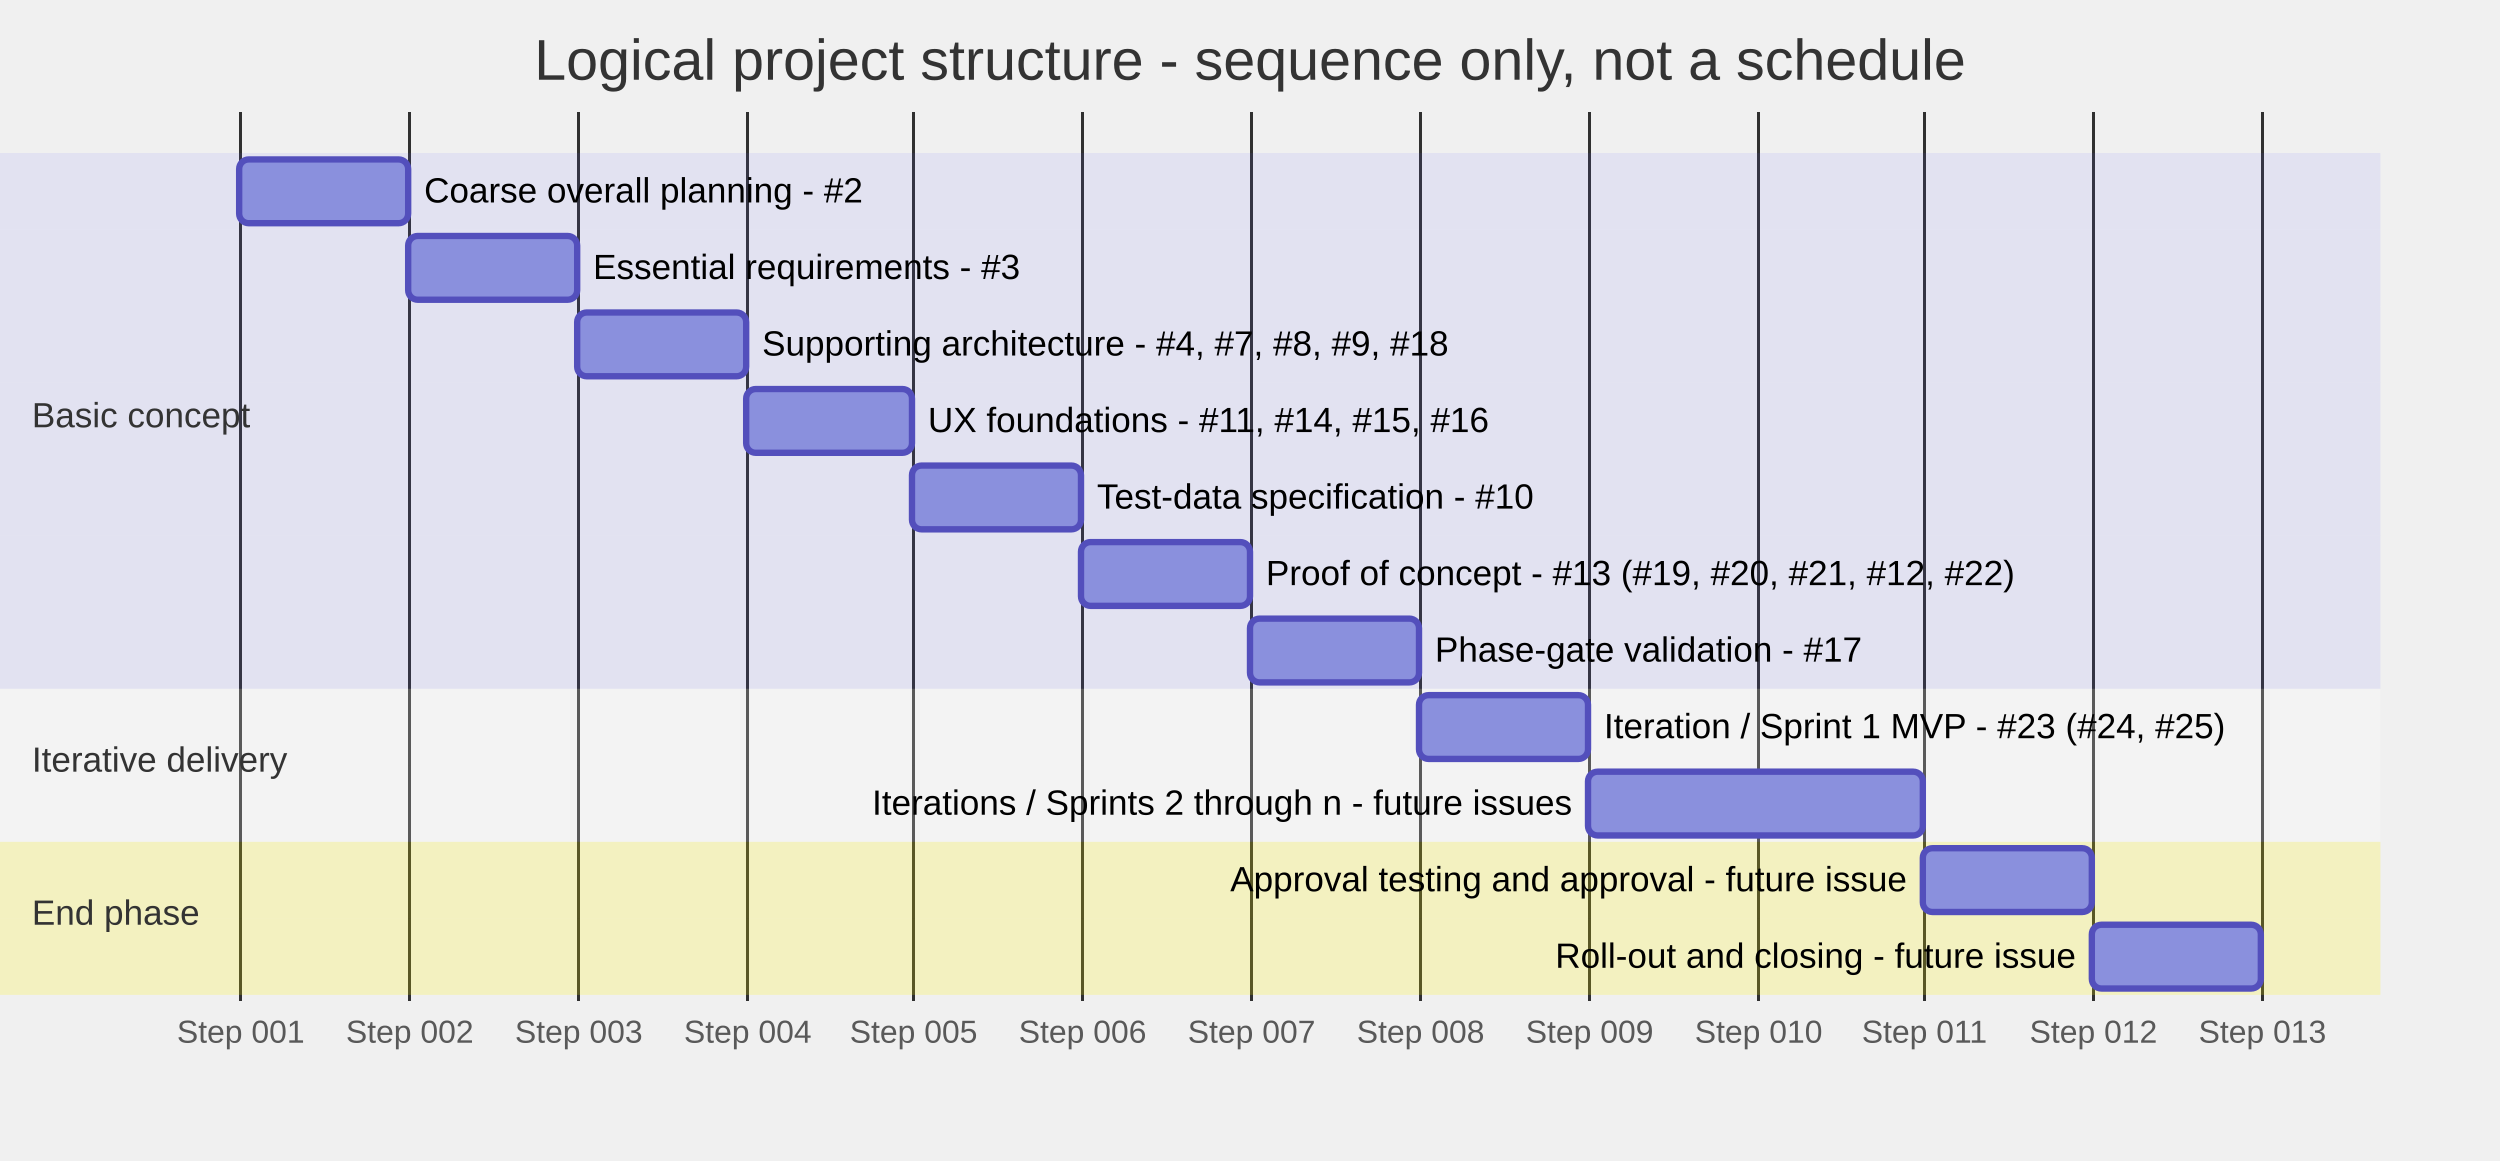
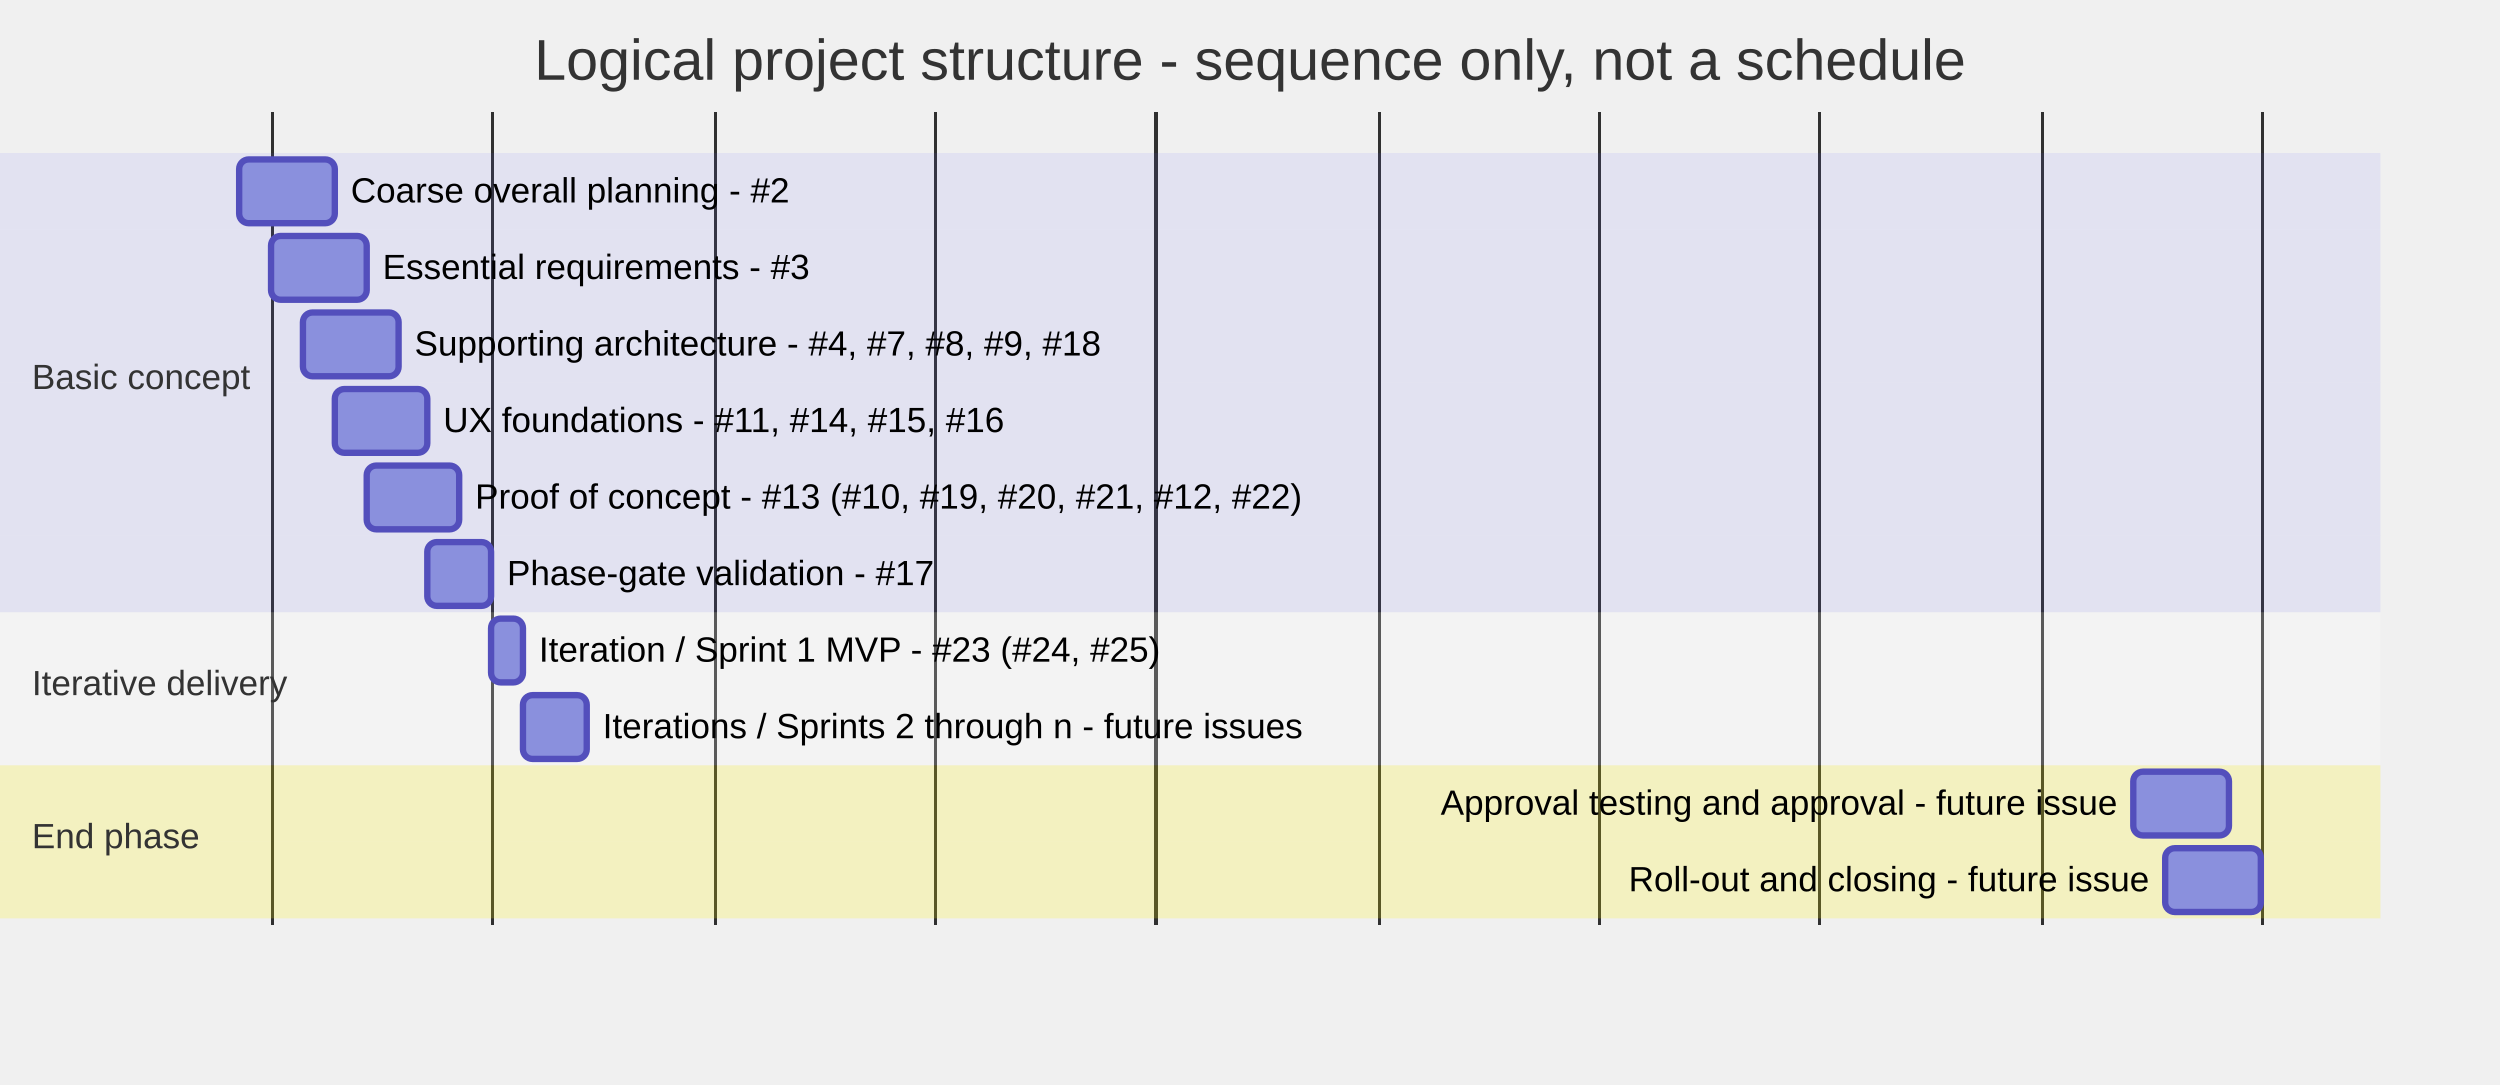
- <svg xmlns="http://www.w3.org/2000/svg" id="my-svg" width="100%" viewBox="0 0 784 364" style="max-width: 784px; background-color: white;" role="graphics-document document" aria-roledescription="gantt">
+ <svg xmlns="http://www.w3.org/2000/svg" id="my-svg" width="100%" viewBox="0 0 784 340" style="max-width: 784px; background-color: white;" role="graphics-document document" aria-roledescription="gantt">
  <style>#my-svg{font-family:"trebuchet ms",verdana,arial,sans-serif;font-size:16px;fill:#333;}@keyframes edge-animation-frame{from{stroke-dashoffset:0;}}@keyframes dash{to{stroke-dashoffset:0;}}#my-svg .edge-animation-slow{stroke-dasharray:9,5!important;stroke-dashoffset:900;animation:dash 50s linear infinite;stroke-linecap:round;}#my-svg .edge-animation-fast{stroke-dasharray:9,5!important;stroke-dashoffset:900;animation:dash 20s linear infinite;stroke-linecap:round;}#my-svg .error-icon{fill:#552222;}#my-svg .error-text{fill:#552222;stroke:#552222;}#my-svg .edge-thickness-normal{stroke-width:1px;}#my-svg .edge-thickness-thick{stroke-width:3.5px;}#my-svg .edge-pattern-solid{stroke-dasharray:0;}#my-svg .edge-thickness-invisible{stroke-width:0;fill:none;}#my-svg .edge-pattern-dashed{stroke-dasharray:3;}#my-svg .edge-pattern-dotted{stroke-dasharray:2;}#my-svg .marker{fill:#333333;stroke:#333333;}#my-svg .marker.cross{stroke:#333333;}#my-svg svg{font-family:"trebuchet ms",verdana,arial,sans-serif;font-size:16px;}#my-svg p{margin:0;}#my-svg .mermaid-main-font{font-family:"trebuchet ms",verdana,arial,sans-serif;}#my-svg .exclude-range{fill:#eeeeee;}#my-svg .section{stroke:none;opacity:0.2;}#my-svg .section0{fill:rgba(102, 102, 255, 0.49);}#my-svg .section2{fill:#fff400;}#my-svg .section1,#my-svg .section3{fill:white;opacity:0.2;}#my-svg .sectionTitle0{fill:#333;}#my-svg .sectionTitle1{fill:#333;}#my-svg .sectionTitle2{fill:#333;}#my-svg .sectionTitle3{fill:#333;}#my-svg .sectionTitle{text-anchor:start;font-family:"trebuchet ms",verdana,arial,sans-serif;}#my-svg .grid .tick{stroke:lightgrey;opacity:0.8;shape-rendering:crispEdges;}#my-svg .grid .tick text{font-family:"trebuchet ms",verdana,arial,sans-serif;fill:#333;}#my-svg .grid path{stroke-width:0;}#my-svg .today{fill:none;stroke:red;stroke-width:2px;}#my-svg .task{stroke-width:2;}#my-svg .taskText{text-anchor:middle;font-family:"trebuchet ms",verdana,arial,sans-serif;}#my-svg .taskTextOutsideRight{fill:black;text-anchor:start;font-family:"trebuchet ms",verdana,arial,sans-serif;}#my-svg .taskTextOutsideLeft{fill:black;text-anchor:end;}#my-svg .task.clickable{cursor:pointer;}#my-svg .taskText.clickable{cursor:pointer;fill:#003163!important;font-weight:bold;}#my-svg .taskTextOutsideLeft.clickable{cursor:pointer;fill:#003163!important;font-weight:bold;}#my-svg .taskTextOutsideRight.clickable{cursor:pointer;fill:#003163!important;font-weight:bold;}#my-svg .taskText0,#my-svg .taskText1,#my-svg .taskText2,#my-svg .taskText3{fill:white;}#my-svg .task0,#my-svg .task1,#my-svg .task2,#my-svg .task3{fill:#8a90dd;stroke:#534fbc;}#my-svg .taskTextOutside0,#my-svg .taskTextOutside2{fill:black;}#my-svg .taskTextOutside1,#my-svg .taskTextOutside3{fill:black;}#my-svg .active0,#my-svg .active1,#my-svg .active2,#my-svg .active3{fill:#bfc7ff;stroke:#534fbc;}#my-svg .activeText0,#my-svg .activeText1,#my-svg .activeText2,#my-svg .activeText3{fill:black!important;}#my-svg .done0,#my-svg .done1,#my-svg .done2,#my-svg .done3{stroke:grey;fill:lightgrey;stroke-width:2;}#my-svg .doneText0,#my-svg .doneText1,#my-svg .doneText2,#my-svg .doneText3{fill:black!important;}#my-svg .doneText0.taskTextOutsideLeft,#my-svg .doneText0.taskTextOutsideRight,#my-svg .doneText1.taskTextOutsideLeft,#my-svg .doneText1.taskTextOutsideRight,#my-svg .doneText2.taskTextOutsideLeft,#my-svg .doneText2.taskTextOutsideRight,#my-svg .doneText3.taskTextOutsideLeft,#my-svg .doneText3.taskTextOutsideRight{fill:black!important;}#my-svg .crit0,#my-svg .crit1,#my-svg .crit2,#my-svg .crit3{stroke:#ff8888;fill:red;stroke-width:2;}#my-svg .activeCrit0,#my-svg .activeCrit1,#my-svg .activeCrit2,#my-svg .activeCrit3{stroke:#ff8888;fill:#bfc7ff;stroke-width:2;}#my-svg .doneCrit0,#my-svg .doneCrit1,#my-svg .doneCrit2,#my-svg .doneCrit3{stroke:#ff8888;fill:lightgrey;stroke-width:2;cursor:pointer;shape-rendering:crispEdges;}#my-svg .milestone{transform:rotate(45deg) scale(0.8,0.8);}#my-svg .milestoneText{font-style:italic;}#my-svg .doneCritText0,#my-svg .doneCritText1,#my-svg .doneCritText2,#my-svg .doneCritText3{fill:black!important;}#my-svg .doneCritText0.taskTextOutsideLeft,#my-svg .doneCritText0.taskTextOutsideRight,#my-svg .doneCritText1.taskTextOutsideLeft,#my-svg .doneCritText1.taskTextOutsideRight,#my-svg .doneCritText2.taskTextOutsideLeft,#my-svg .doneCritText2.taskTextOutsideRight,#my-svg .doneCritText3.taskTextOutsideLeft,#my-svg .doneCritText3.taskTextOutsideRight{fill:black!important;}#my-svg .vert{stroke:navy;}#my-svg .vertText{font-size:15px;text-anchor:middle;fill:navy!important;}#my-svg .activeCritText0,#my-svg .activeCritText1,#my-svg .activeCritText2,#my-svg .activeCritText3{fill:black!important;}#my-svg .titleText{text-anchor:middle;font-size:18px;fill:#333;font-family:"trebuchet ms",verdana,arial,sans-serif;}#my-svg .node .neo-node{stroke:#9370DB;}#my-svg [data-look="neo"].node rect,#my-svg [data-look="neo"].cluster rect,#my-svg [data-look="neo"].node polygon{stroke:#9370DB;filter:drop-shadow(1px 2px 2px rgba(185, 185, 185, 1));}#my-svg [data-look="neo"].swimlane.cluster rect{filter:none;}#my-svg [data-look="neo"].node path{stroke:#9370DB;stroke-width:1px;}#my-svg [data-look="neo"].node .outer-path{filter:drop-shadow(1px 2px 2px rgba(185, 185, 185, 1));}#my-svg [data-look="neo"].node .neo-line path{stroke:#9370DB;filter:none;}#my-svg [data-look="neo"].node circle{stroke:#9370DB;filter:drop-shadow(1px 2px 2px rgba(185, 185, 185, 1));}#my-svg [data-look="neo"].node circle .state-start{fill:#000000;}#my-svg [data-look="neo"].icon-shape .icon{fill:#9370DB;filter:drop-shadow(1px 2px 2px rgba(185, 185, 185, 1));}#my-svg [data-look="neo"].icon-shape .icon-neo path{stroke:#9370DB;filter:drop-shadow(1px 2px 2px rgba(185, 185, 185, 1));}#my-svg :root{--mermaid-font-family:"trebuchet ms",verdana,arial,sans-serif;}</style>
  <g />
-   <g class="grid" transform="translate(75, 314)" fill="none" font-size="10" font-family="sans-serif" text-anchor="middle">
-     <path class="domain" stroke="currentColor" d="M0.5,-279V0.5H634.5V-279" />
-     <g class="tick" opacity="1" transform="translate(0.5,0)">
-       <line stroke="currentColor" y2="-279" />
-       <text fill="#000" y="3" dy="1em" stroke="none" font-size="10" style="text-anchor: middle;">Step 001</text>
+   <g class="grid" transform="translate(75, 290)" fill="none" font-size="10" font-family="sans-serif" text-anchor="middle">
+     <path class="domain" stroke="currentColor" d="M0.5,-255V0.5H634.5V-255" />
+     <g class="tick" opacity="1" transform="translate(10.5,0)">
+       <line stroke="currentColor" y2="-255" />
+       <text fill="#000" y="3" dy="1em" stroke="none" font-size="10" style="text-anchor: middle;"> </text>
    </g>
-     <g class="tick" opacity="1" transform="translate(53.5,0)">
-       <line stroke="currentColor" y2="-279" />
-       <text fill="#000" y="3" dy="1em" stroke="none" font-size="10" style="text-anchor: middle;">Step 002</text>
+     <g class="tick" opacity="1" transform="translate(79.5,0)">
+       <line stroke="currentColor" y2="-255" />
+       <text fill="#000" y="3" dy="1em" stroke="none" font-size="10" style="text-anchor: middle;"> </text>
    </g>
-     <g class="tick" opacity="1" transform="translate(106.5,0)">
-       <line stroke="currentColor" y2="-279" />
-       <text fill="#000" y="3" dy="1em" stroke="none" font-size="10" style="text-anchor: middle;">Step 003</text>
+     <g class="tick" opacity="1" transform="translate(149.5,0)">
+       <line stroke="currentColor" y2="-255" />
+       <text fill="#000" y="3" dy="1em" stroke="none" font-size="10" style="text-anchor: middle;"> </text>
    </g>
-     <g class="tick" opacity="1" transform="translate(159.5,0)">
-       <line stroke="currentColor" y2="-279" />
-       <text fill="#000" y="3" dy="1em" stroke="none" font-size="10" style="text-anchor: middle;">Step 004</text>
+     <g class="tick" opacity="1" transform="translate(218.5,0)">
+       <line stroke="currentColor" y2="-255" />
+       <text fill="#000" y="3" dy="1em" stroke="none" font-size="10" style="text-anchor: middle;"> </text>
    </g>
-     <g class="tick" opacity="1" transform="translate(211.5,0)">
-       <line stroke="currentColor" y2="-279" />
-       <text fill="#000" y="3" dy="1em" stroke="none" font-size="10" style="text-anchor: middle;">Step 005</text>
+     <g class="tick" opacity="1" transform="translate(287.5,0)">
+       <line stroke="currentColor" y2="-255" />
+       <text fill="#000" y="3" dy="1em" stroke="none" font-size="10" style="text-anchor: middle;"> </text>
    </g>
-     <g class="tick" opacity="1" transform="translate(264.5,0)">
-       <line stroke="currentColor" y2="-279" />
-       <text fill="#000" y="3" dy="1em" stroke="none" font-size="10" style="text-anchor: middle;">Step 006</text>
+     <g class="tick" opacity="1" transform="translate(357.5,0)">
+       <line stroke="currentColor" y2="-255" />
+       <text fill="#000" y="3" dy="1em" stroke="none" font-size="10" style="text-anchor: middle;"> </text>
    </g>
-     <g class="tick" opacity="1" transform="translate(317.5,0)">
-       <line stroke="currentColor" y2="-279" />
-       <text fill="#000" y="3" dy="1em" stroke="none" font-size="10" style="text-anchor: middle;">Step 007</text>
+     <g class="tick" opacity="1" transform="translate(426.5,0)">
+       <line stroke="currentColor" y2="-255" />
+       <text fill="#000" y="3" dy="1em" stroke="none" font-size="10" style="text-anchor: middle;"> </text>
    </g>
-     <g class="tick" opacity="1" transform="translate(370.5,0)">
-       <line stroke="currentColor" y2="-279" />
-       <text fill="#000" y="3" dy="1em" stroke="none" font-size="10" style="text-anchor: middle;">Step 008</text>
+     <g class="tick" opacity="1" transform="translate(495.5,0)">
+       <line stroke="currentColor" y2="-255" />
+       <text fill="#000" y="3" dy="1em" stroke="none" font-size="10" style="text-anchor: middle;"> </text>
    </g>
-     <g class="tick" opacity="1" transform="translate(423.5,0)">
-       <line stroke="currentColor" y2="-279" />
-       <text fill="#000" y="3" dy="1em" stroke="none" font-size="10" style="text-anchor: middle;">Step 009</text>
-     </g>
-     <g class="tick" opacity="1" transform="translate(476.5,0)">
-       <line stroke="currentColor" y2="-279" />
-       <text fill="#000" y="3" dy="1em" stroke="none" font-size="10" style="text-anchor: middle;">Step 010</text>
-     </g>
-     <g class="tick" opacity="1" transform="translate(528.5,0)">
-       <line stroke="currentColor" y2="-279" />
-       <text fill="#000" y="3" dy="1em" stroke="none" font-size="10" style="text-anchor: middle;">Step 011</text>
-     </g>
-     <g class="tick" opacity="1" transform="translate(581.5,0)">
-       <line stroke="currentColor" y2="-279" />
-       <text fill="#000" y="3" dy="1em" stroke="none" font-size="10" style="text-anchor: middle;">Step 012</text>
+     <g class="tick" opacity="1" transform="translate(565.5,0)">
+       <line stroke="currentColor" y2="-255" />
+       <text fill="#000" y="3" dy="1em" stroke="none" font-size="10" style="text-anchor: middle;"> </text>
    </g>
    <g class="tick" opacity="1" transform="translate(634.5,0)">
-       <line stroke="currentColor" y2="-279" />
-       <text fill="#000" y="3" dy="1em" stroke="none" font-size="10" style="text-anchor: middle;">Step 013</text>
+       <line stroke="currentColor" y2="-255" />
+       <text fill="#000" y="3" dy="1em" stroke="none" font-size="10" style="text-anchor: middle;"> </text>
    </g>
  </g>
  <g>
    <rect x="0" y="48" width="746.5" height="24" class="section section0" />
    <rect x="0" y="72" width="746.5" height="24" class="section section0" />
    <rect x="0" y="96" width="746.5" height="24" class="section section0" />
    <rect x="0" y="120" width="746.5" height="24" class="section section0" />
    <rect x="0" y="144" width="746.5" height="24" class="section section0" />
    <rect x="0" y="168" width="746.5" height="24" class="section section0" />
-     <rect x="0" y="192" width="746.5" height="24" class="section section0" />
+     <rect x="0" y="192" width="746.5" height="24" class="section section1" />
    <rect x="0" y="216" width="746.5" height="24" class="section section1" />
-     <rect x="0" y="240" width="746.5" height="24" class="section section1" />
+     <rect x="0" y="240" width="746.5" height="24" class="section section2" />
    <rect x="0" y="264" width="746.5" height="24" class="section section2" />
-     <rect x="0" y="288" width="746.5" height="24" class="section section2" />
  </g>
  <g>
-     <rect id="my-svg-plan" rx="3" ry="3" x="75" y="50" width="53" height="20" transform-origin="101.5px 60px" class="task task0" />
-     <rect id="my-svg-requirements" rx="3" ry="3" x="128" y="74" width="53" height="20" transform-origin="154.5px 84px" class="task task0" />
-     <rect id="my-svg-architecture" rx="3" ry="3" x="181" y="98" width="53" height="20" transform-origin="207.5px 108px" class="task task0" />
-     <rect id="my-svg-ux" rx="3" ry="3" x="234" y="122" width="52" height="20" transform-origin="260px 132px" class="task task0" />
-     <rect id="my-svg-testdata" rx="3" ry="3" x="286" y="146" width="53" height="20" transform-origin="312.5px 156px" class="task task0" />
-     <rect id="my-svg-poc" rx="3" ry="3" x="339" y="170" width="53" height="20" transform-origin="365.5px 180px" class="task task0" />
-     <rect id="my-svg-gate" rx="3" ry="3" x="392" y="194" width="53" height="20" transform-origin="418.5px 204px" class="task task0" />
-     <rect id="my-svg-iteration1" rx="3" ry="3" x="445" y="218" width="53" height="20" transform-origin="471.5px 228px" class="task task1" />
-     <rect id="my-svg-iterations" rx="3" ry="3" x="498" y="242" width="105" height="20" transform-origin="550.5px 252px" class="task task1" />
-     <rect id="my-svg-approval" rx="3" ry="3" x="603" y="266" width="53" height="20" transform-origin="629.5px 276px" class="task task2" />
-     <rect id="my-svg-closing" rx="3" ry="3" x="656" y="290" width="53" height="20" transform-origin="682.5px 300px" class="task task2" />
-     <text id="my-svg-plan-text" font-size="11" x="133" y="63.5" class="taskTextOutsideRight taskTextOutside0  width-137.72607421875">Coarse overall planning - #2                       </text>
-     <text id="my-svg-requirements-text" font-size="11" x="186" y="87.5" class="taskTextOutsideRight taskTextOutside0  width-134.85791015625">Essential requirements - #3                        </text>
-     <text id="my-svg-architecture-text" font-size="11" x="239" y="111.5" class="taskTextOutsideRight taskTextOutside0  width-220.94580078125">Supporting architecture - #4, #7, #8, #9, #18     </text>
-     <text id="my-svg-ux-text" font-size="11" x="291" y="135.5" class="taskTextOutsideRight taskTextOutside0  width-176.5107421875">UX foundations - #11, #14, #15, #16                </text>
-     <text id="my-svg-testdata-text" font-size="11" x="344" y="159.5" class="taskTextOutsideRight taskTextOutside0  width-141.4384765625">Test-data specification - #10                       </text>
-     <text id="my-svg-poc-text" font-size="11" x="397" y="183.5" class="taskTextOutsideRight taskTextOutside0  width-236.96875">Proof of concept - #13 (#19, #20, #21, #12, #22)   </text>
-     <text id="my-svg-gate-text" font-size="11" x="450" y="207.5" class="taskTextOutsideRight taskTextOutside0  width-133.94482421875">Phase-gate validation - #17                         </text>
-     <text id="my-svg-iteration1-text" font-size="11" x="503" y="231.5" class="taskTextOutsideRight taskTextOutside1  width-198.421875">Iteration / Sprint 1 MVP - #23 (#24, #25)           </text>
-     <text id="my-svg-iterations-text" font-size="11" x="493" y="255.5" class="taskTextOutsideLeft taskTextOutside1">Iterations / Sprints 2 through n - future issues    </text>
-     <text id="my-svg-approval-text" font-size="11" x="598" y="279.5" class="taskTextOutsideLeft taskTextOutside2">Approval testing and approval - future issue        </text>
-     <text id="my-svg-closing-text" font-size="11" x="651" y="303.5" class="taskTextOutsideLeft taskTextOutside2">Roll-out and closing - future issue                 </text>
+     <rect id="my-svg-plan" rx="3" ry="3" x="75" y="50" width="30" height="20" transform-origin="90px 60px" class="task task0" />
+     <rect id="my-svg-requirements" rx="3" ry="3" x="85" y="74" width="30" height="20" transform-origin="100px 84px" class="task task0" />
+     <rect id="my-svg-architecture" rx="3" ry="3" x="95" y="98" width="30" height="20" transform-origin="110px 108px" class="task task0" />
+     <rect id="my-svg-ux" rx="3" ry="3" x="105" y="122" width="29" height="20" transform-origin="119.5px 132px" class="task task0" />
+     <rect id="my-svg-poc" rx="3" ry="3" x="115" y="146" width="29" height="20" transform-origin="129.5px 156px" class="task task0" />
+     <rect id="my-svg-gate" rx="3" ry="3" x="134" y="170" width="20" height="20" transform-origin="144px 180px" class="task task0" />
+     <rect id="my-svg-iteration1" rx="3" ry="3" x="154" y="194" width="10" height="20" transform-origin="159px 204px" class="task task1" />
+     <rect id="my-svg-iterations" rx="3" ry="3" x="164" y="218" width="20" height="20" transform-origin="174px 228px" class="task task1" />
+     <rect id="my-svg-approval" rx="3" ry="3" x="669" y="242" width="30" height="20" transform-origin="684px 252px" class="task task2" />
+     <rect id="my-svg-closing" rx="3" ry="3" x="679" y="266" width="30" height="20" transform-origin="694px 276px" class="task task2" />
+     <text id="my-svg-plan-text" font-size="11" x="110" y="63.5" class="taskTextOutsideRight taskTextOutside0  width-137.72607421875">Coarse overall planning - #2                             </text>
+     <text id="my-svg-requirements-text" font-size="11" x="120" y="87.5" class="taskTextOutsideRight taskTextOutside0  width-134.85791015625">Essential requirements - #3                               </text>
+     <text id="my-svg-architecture-text" font-size="11" x="130" y="111.5" class="taskTextOutsideRight taskTextOutside0  width-220.94580078125">Supporting architecture - #4, #7, #8, #9, #18             </text>
+     <text id="my-svg-ux-text" font-size="11" x="139" y="135.5" class="taskTextOutsideRight taskTextOutside0  width-176.5107421875">UX foundations - #11, #14, #15, #16                        </text>
+     <text id="my-svg-poc-text" font-size="11" x="149" y="159.5" class="taskTextOutsideRight taskTextOutside0  width-261.625">Proof of concept - #13 (#10, #19, #20, #21, #12, #22)     </text>
+     <text id="my-svg-gate-text" font-size="11" x="159" y="183.5" class="taskTextOutsideRight taskTextOutside0  width-133.94482421875">Phase-gate validation - #17                                </text>
+     <text id="my-svg-iteration1-text" font-size="11" x="169" y="207.5" class="taskTextOutsideRight taskTextOutside1  width-198.421875">Iteration / Sprint 1 MVP - #23 (#24, #25)                  </text>
+     <text id="my-svg-iterations-text" font-size="11" x="189" y="231.5" class="taskTextOutsideRight taskTextOutside1  width-226.96044921875">Iterations / Sprints 2 through n - future issues            </text>
+     <text id="my-svg-approval-text" font-size="11" x="664" y="255.5" class="taskTextOutsideLeft taskTextOutside2">Approval testing and approval - future issue                </text>
+     <text id="my-svg-closing-text" font-size="11" x="674" y="279.5" class="taskTextOutsideLeft taskTextOutside2">Roll-out and closing - future issue                          </text>
  </g>
  <g>
-     <text dy="0em" x="10" y="134" font-size="11" class="sectionTitle sectionTitle0">
+     <text dy="0em" x="10" y="122" font-size="11" class="sectionTitle sectionTitle0">
      <tspan alignment-baseline="central" x="10">Basic concept</tspan>
    </text>
-     <text dy="0em" x="10" y="242" font-size="11" class="sectionTitle sectionTitle1">
+     <text dy="0em" x="10" y="218" font-size="11" class="sectionTitle sectionTitle1">
      <tspan alignment-baseline="central" x="10">Iterative delivery</tspan>
    </text>
-     <text dy="0em" x="10" y="290" font-size="11" class="sectionTitle sectionTitle2">
+     <text dy="0em" x="10" y="266" font-size="11" class="sectionTitle sectionTitle2">
      <tspan alignment-baseline="central" x="10">End phase</tspan>
    </text>
  </g>
  <g class="today">
-     <line x1="513906" x2="513906" y1="25" y2="339" class="today" />
+     <line x1="96437" x2="96437" y1="25" y2="315" class="today" />
  </g>
  <text x="392" y="25" class="titleText">Logical project structure - sequence only, not a schedule</text>
</svg>
